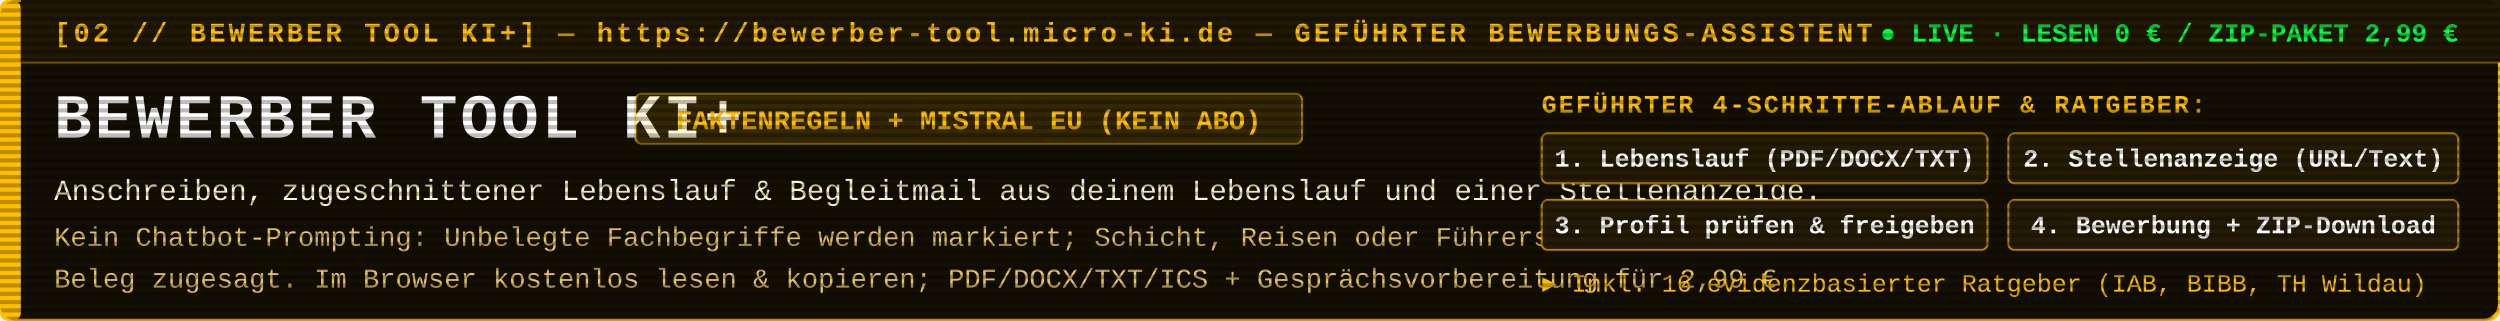
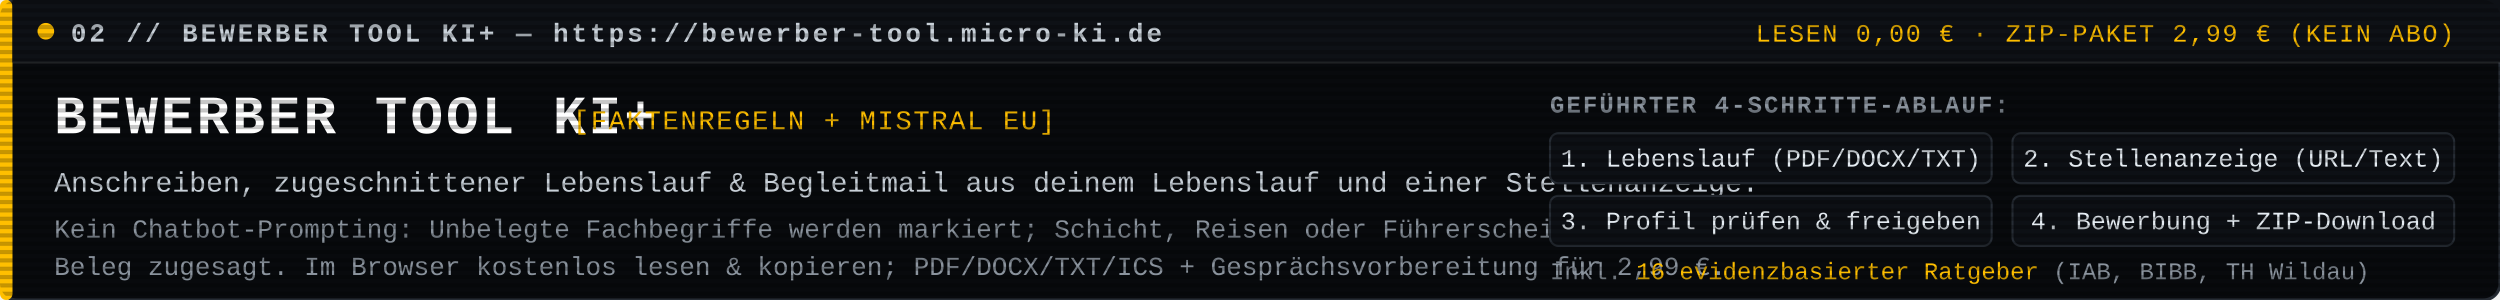
- <svg xmlns="http://www.w3.org/2000/svg" viewBox="0 0 1200 154" width="100%" height="100%" role="img" aria-label="Bewerber Tool KI+ — Maßgeschneiderte Bewerbung in 4 Schritten mit Faktenprüfung">
+ <svg xmlns="http://www.w3.org/2000/svg" viewBox="0 0 1200 144" width="100%" height="100%" role="img" aria-label="Bewerber Tool KI+ — Maßgeschneiderte Bewerbung in 4 Schritten mit Faktenprüfung">
  <defs>
    <pattern id="scan-amber" width="1200" height="4" patternUnits="userSpaceOnUse">
-       <rect width="1200" height="2" fill="#000000" fill-opacity="0.26" />
+       <rect width="1200" height="2" fill="#000000" fill-opacity="0.22" />
    </pattern>
    <style>
-       .mono { font-family: 'VT323', 'JetBrains Mono', 'Fira Code', 'Courier New', monospace; }
+       .mono { font-family: 'VT323', 'JetBrains Mono', 'Fira Code', 'SFMono-Regular', 'Courier New', monospace; }
    </style>
  </defs>
-   <rect width="1200" height="154" rx="8" fill="#140f03" stroke="#ffbf00" stroke-width="2" />
-   <rect x="0" y="0" width="10" height="154" rx="4" fill="#ffbf00" />
-   <rect x="10" y="0" width="1190" height="30" fill="#211804" />
-   <line x1="10" y1="30" x2="1200" y2="30" stroke="#ffbf00" stroke-opacity="0.4" stroke-width="1" />
-   <text x="26" y="20" class="mono" font-size="13" font-weight="bold" fill="#ffbf00" letter-spacing="1.5">[02 // BEWERBER TOOL KI+] — https://bewerber-tool.micro-ki.de — GEFÜHRTER BEWERBUNGS-ASSISTENT</text>
-   <text x="1180" y="20" class="mono" font-size="12.5" font-weight="bold" fill="#00ff41" text-anchor="end">● LIVE · LESEN 0 € / ZIP-PAKET 2,99 €</text>
-   <text x="26" y="66" class="mono" font-size="30" font-weight="bold" fill="#ffffff" letter-spacing="1.5">BEWERBER TOOL KI+</text>
-   <rect x="305" y="45" width="320" height="24" rx="3" fill="#ffbf00" fill-opacity="0.14" stroke="#ffbf00" stroke-opacity="0.6" />
-   <text x="465" y="62" class="mono" font-size="13" font-weight="bold" fill="#ffbf00" text-anchor="middle">FAKTENREGELN + MISTRAL EU (KEIN ABO)</text>
-   <text x="26" y="96" class="mono" font-size="14" fill="#fff3d1">Anschreiben, zugeschnittener Lebenslauf &amp; Begleitmail aus deinem Lebenslauf und einer Stellenanzeige.</text>
-   <text x="26" y="118" class="mono" font-size="13" fill="#e6c365">Kein Chatbot-Prompting: Unbelegte Fachbegriffe werden markiert; Schicht, Reisen oder Führerschein nie ohne</text>
-   <text x="26" y="138" class="mono" font-size="13" fill="#e6c365">Beleg zugesagt. Im Browser kostenlos lesen &amp; kopieren; PDF/DOCX/TXT/ICS + Gesprächsvorbereitung für 2,99 €.</text>
-   <g transform="translate(740, 42)">
-     <text x="0" y="12" class="mono" font-size="12" font-weight="bold" fill="#ffbf00" letter-spacing="1">GEFÜHRTER 4-SCHRITTE-ABLAUF &amp; RATGEBER:</text>
-     <rect x="0" y="22" width="214" height="24" rx="3" fill="#261c05" stroke="#ffbf00" stroke-opacity="0.65" />
-     <text x="107" y="38" class="mono" font-size="12" font-weight="bold" fill="#ffffff" text-anchor="middle">1. Lebenslauf (PDF/DOCX/TXT)</text>
-     <rect x="224" y="22" width="216" height="24" rx="3" fill="#261c05" stroke="#ffbf00" stroke-opacity="0.65" />
-     <text x="332" y="38" class="mono" font-size="12" font-weight="bold" fill="#ffffff" text-anchor="middle">2. Stellenanzeige (URL/Text)</text>
-     <rect x="0" y="54" width="214" height="24" rx="3" fill="#261c05" stroke="#ffbf00" stroke-opacity="0.65" />
-     <text x="107" y="70" class="mono" font-size="12" font-weight="bold" fill="#ffffff" text-anchor="middle">3. Profil prüfen &amp; freigeben</text>
-     <rect x="224" y="54" width="216" height="24" rx="3" fill="#261c05" stroke="#ffbf00" stroke-opacity="0.65" />
-     <text x="332" y="70" class="mono" font-size="12" font-weight="bold" fill="#ffffff" text-anchor="middle">4. Bewerbung + ZIP-Download</text>
-     <text x="0" y="98" class="mono" font-size="12" fill="#ffbf00">► Inkl. 16 evidenzbasierter Ratgeber (IAB, BIBB, TH Wildau)</text>
+   <rect width="1200" height="144" rx="8" fill="#080a0d" stroke="#262c34" stroke-width="1.5" />
+   <rect x="0" y="0" width="6" height="144" rx="3" fill="#ffbf00" />
+   <rect x="6" y="0" width="1194" height="30" fill="#0e1116" />
+   <line x1="6" y1="30" x2="1200" y2="30" stroke="#ffffff" stroke-opacity="0.1" stroke-width="1" />
+   <circle cx="22" cy="15" r="4" fill="#ffbf00" />
+   <text x="34" y="20" class="mono" font-size="12.5" font-weight="bold" fill="#c9d1d9" letter-spacing="1.4">02 // BEWERBER TOOL KI+ — https://bewerber-tool.micro-ki.de</text>
+   <text x="1178" y="20" class="mono" font-size="12" fill="#ffbf00" text-anchor="end" letter-spacing="0.8">LESEN 0,00 € · ZIP-PAKET 2,99 € (KEIN ABO)</text>
+   <text x="26" y="64" class="mono" font-size="26" font-weight="bold" fill="#ffffff" letter-spacing="1.5">BEWERBER TOOL KI+</text>
+   <text x="275" y="62" class="mono" font-size="13" fill="#ffbf00" letter-spacing="0.8">[FAKTENREGELN + MISTRAL EU]</text>
+   <text x="26" y="92" class="mono" font-size="13.5" fill="#c9d1d9">Anschreiben, zugeschnittener Lebenslauf &amp; Begleitmail aus deinem Lebenslauf und einer Stellenanzeige.</text>
+   <text x="26" y="114" class="mono" font-size="12.5" fill="#8b949e">Kein Chatbot-Prompting: Unbelegte Fachbegriffe werden markiert; Schicht, Reisen oder Führerschein nie ohne</text>
+   <text x="26" y="132" class="mono" font-size="12.5" fill="#8b949e">Beleg zugesagt. Im Browser kostenlos lesen &amp; kopieren; PDF/DOCX/TXT/ICS + Gesprächsvorbereitung für 2,99 €.</text>
+   <g transform="translate(744, 42)">
+     <text x="0" y="12" class="mono" font-size="11.5" font-weight="bold" fill="#8b949e" letter-spacing="1">GEFÜHRTER 4-SCHRITTE-ABLAUF:</text>
+     <rect x="0" y="22" width="212" height="24" rx="4" fill="#0d1015" stroke="#262c34" />
+     <text x="106" y="38" class="mono" font-size="12" fill="#e6edf3" text-anchor="middle">1. Lebenslauf (PDF/DOCX/TXT)</text>
+     <rect x="222" y="22" width="212" height="24" rx="4" fill="#0d1015" stroke="#262c34" />
+     <text x="328" y="38" class="mono" font-size="12" fill="#e6edf3" text-anchor="middle">2. Stellenanzeige (URL/Text)</text>
+     <rect x="0" y="52" width="212" height="24" rx="4" fill="#0d1015" stroke="#262c34" />
+     <text x="106" y="68" class="mono" font-size="12" fill="#e6edf3" text-anchor="middle">3. Profil prüfen &amp; freigeben</text>
+     <rect x="222" y="52" width="212" height="24" rx="4" fill="#0d1015" stroke="#262c34" />
+     <text x="328" y="68" class="mono" font-size="12" fill="#e6edf3" text-anchor="middle">4. Bewerbung + ZIP-Download</text>
+     <text x="0" y="92" class="mono" font-size="11.5" fill="#8b949e">Inkl. <tspan fill="#ffbf00">16 evidenzbasierter Ratgeber</tspan> (IAB, BIBB, TH Wildau)</text>
  </g>
-   <rect width="1200" height="154" rx="8" fill="url(#scan-amber)" pointer-events="none" />
+   <rect width="1200" height="144" rx="8" fill="url(#scan-amber)" pointer-events="none" />
</svg>
